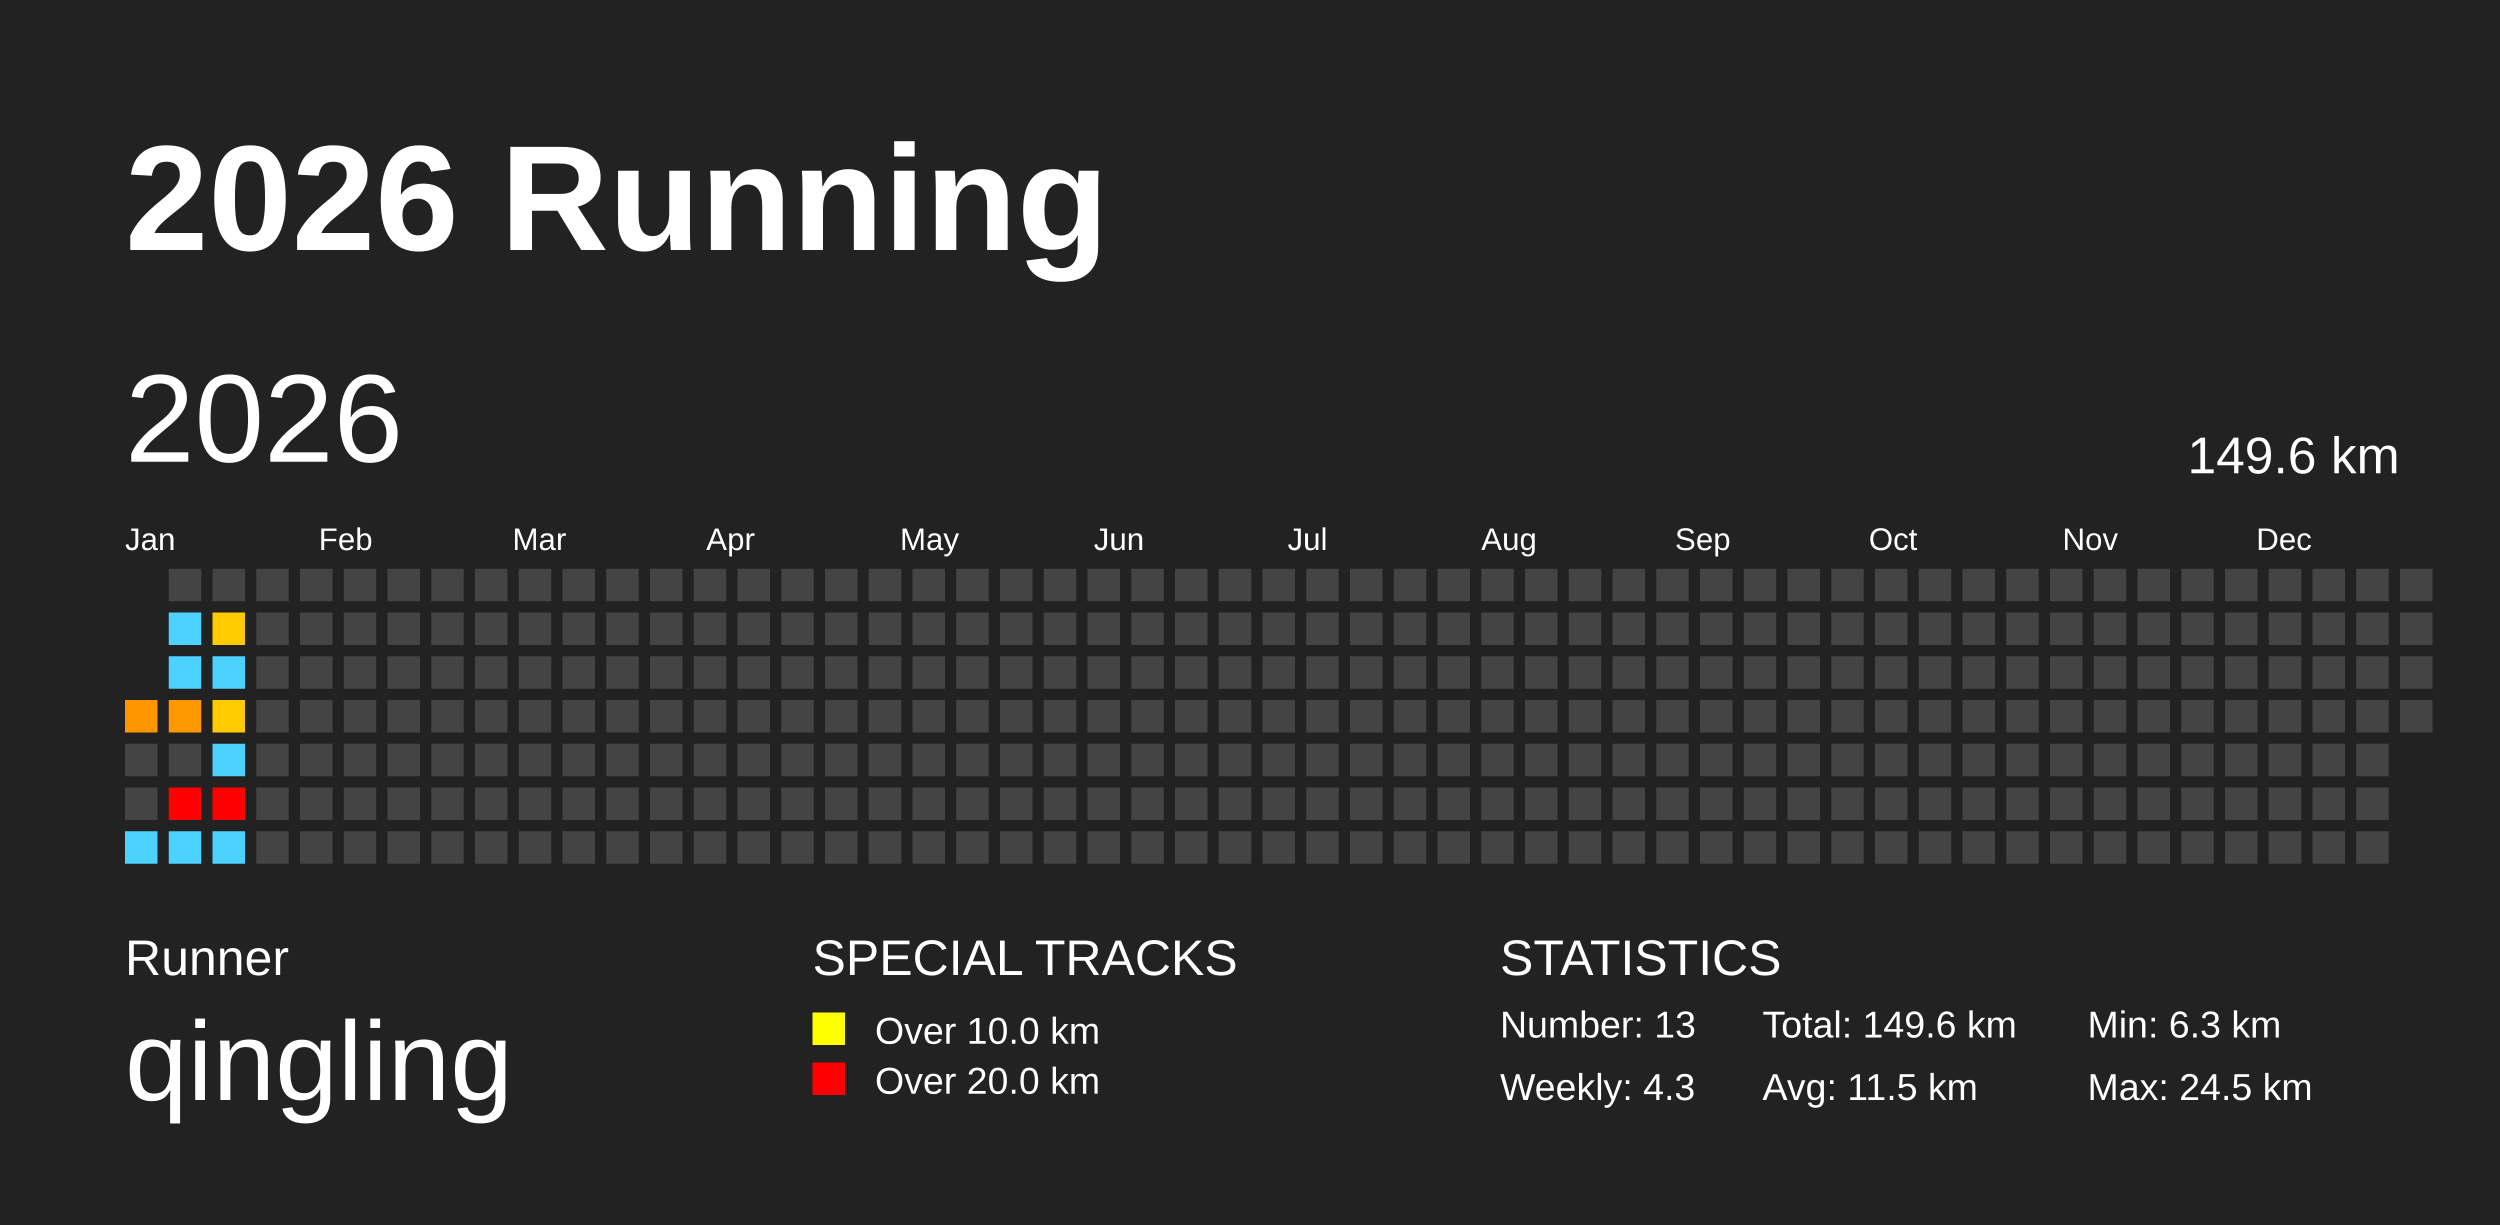
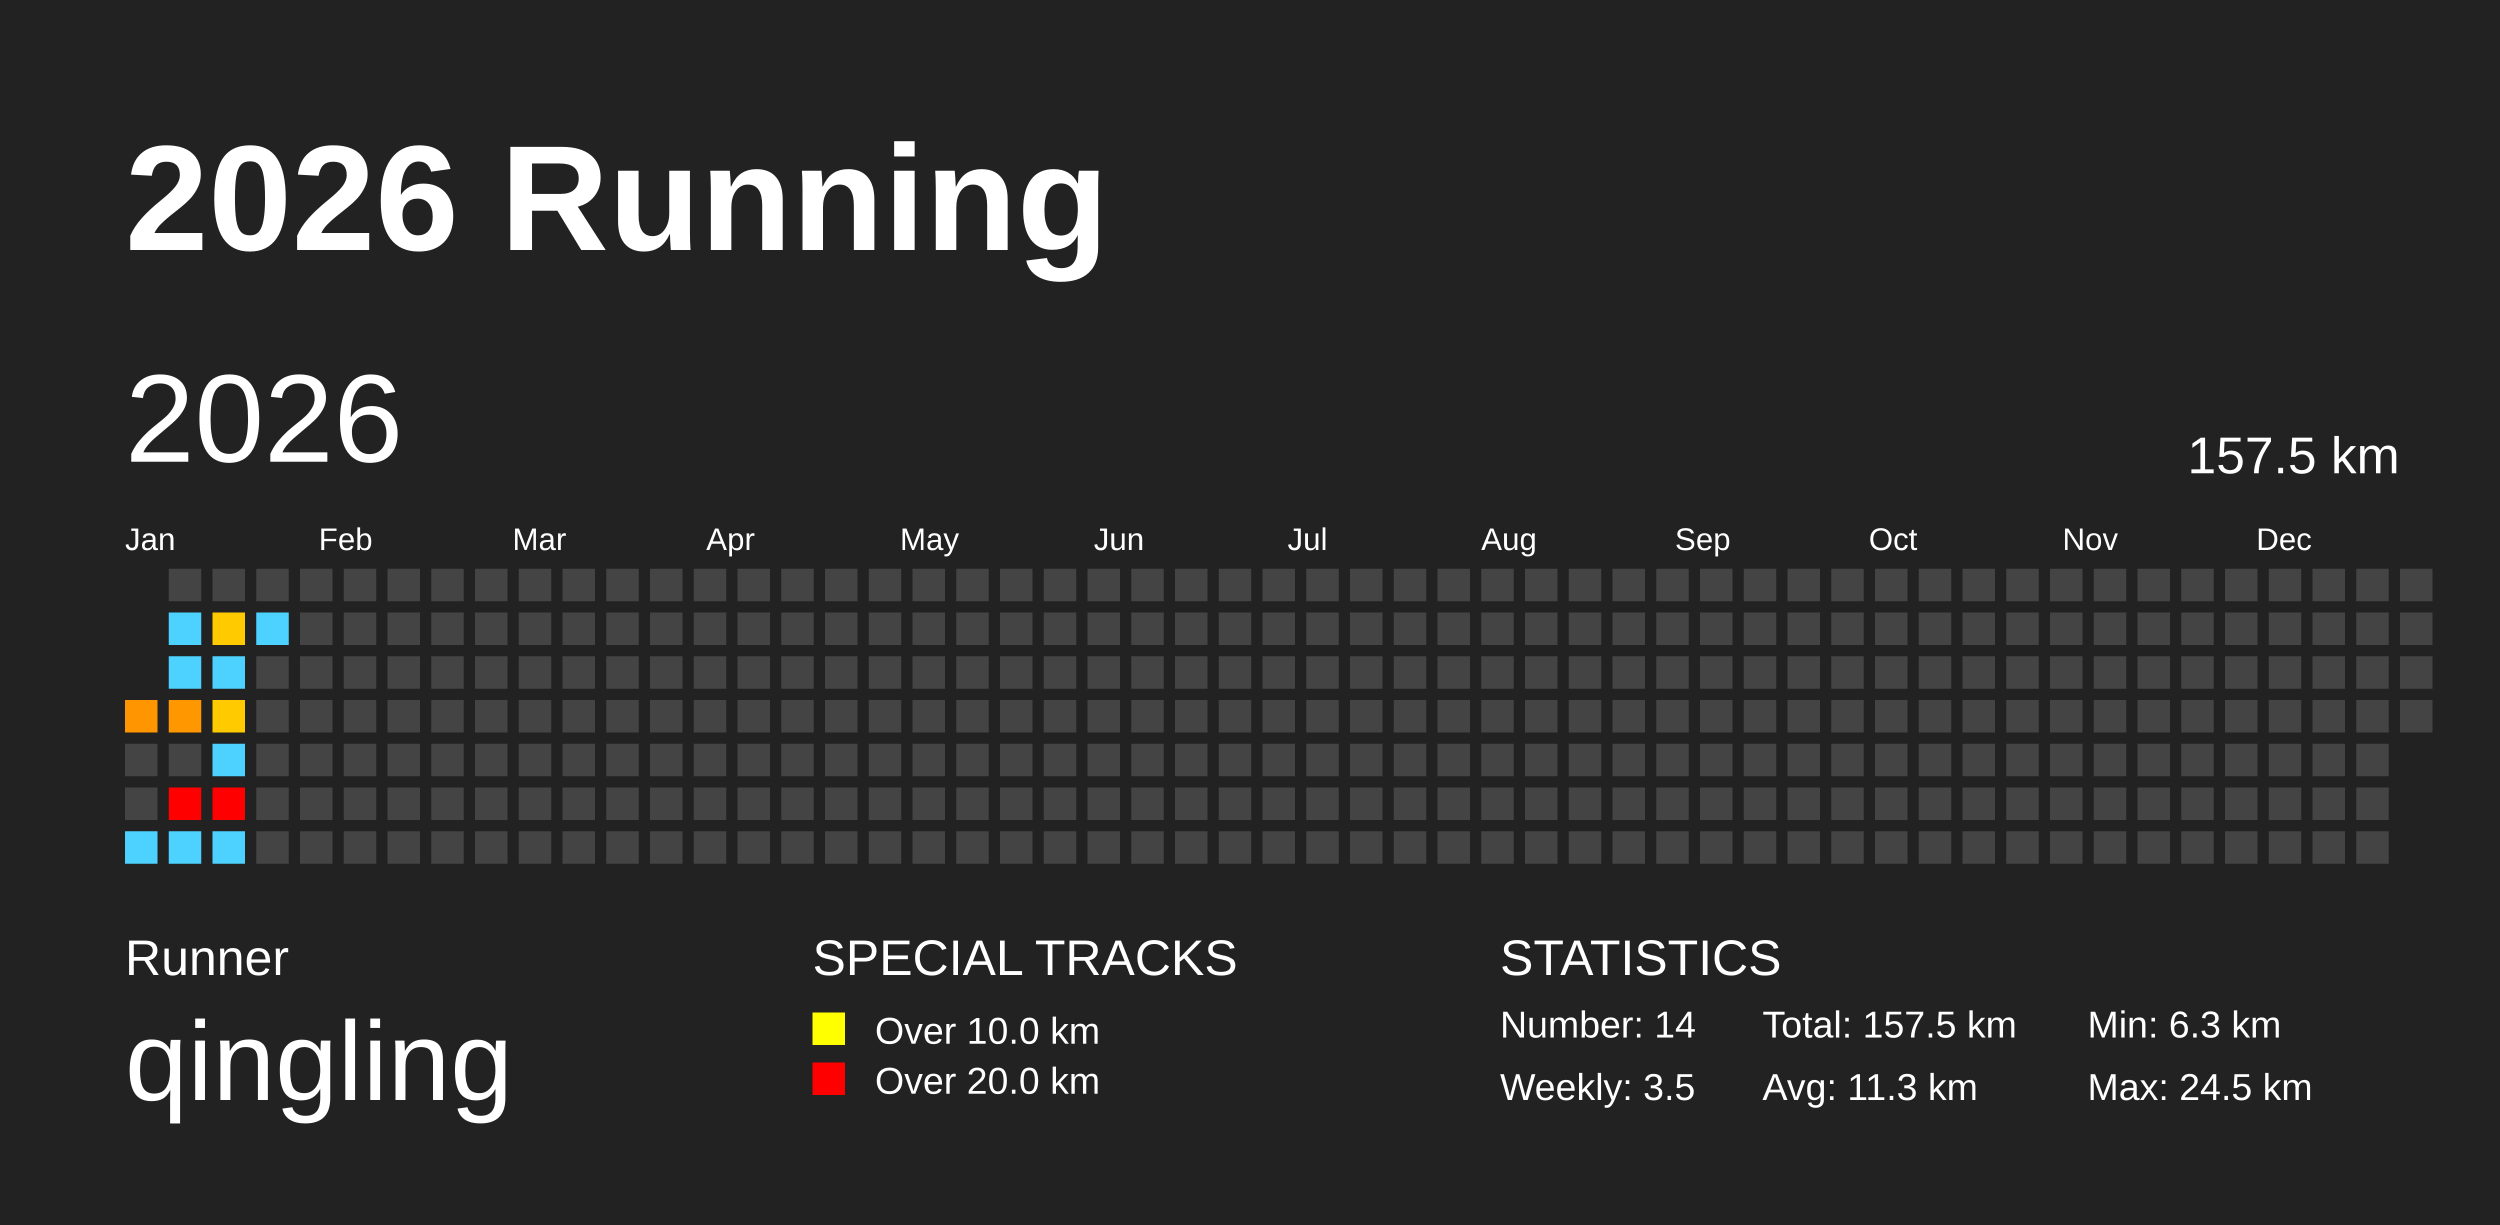
<svg xmlns="http://www.w3.org/2000/svg" baseProfile="full" height="98mm" version="1.1" viewBox="0,0,200,98" width="200mm">
  <defs />
  <rect fill="#222222" height="98" width="200" x="0" y="0" />
  <text fill="#FFFFFF" style="font-size:12px; font-family:Arial; font-weight:bold;" x="10" y="20">2026 Running</text>
  <text fill="#FFFFFF" style="font-size:4px; font-family:Arial" x="10" y="78">Runner</text>
  <text fill="#FFFFFF" style="font-size:9px; font-family:Arial" x="10" y="88">qingling</text>
  <text fill="#FFFFFF" style="font-size:4px; font-family:Arial" x="65" y="78">SPECIAL TRACKS</text>
  <rect fill="yellow" height="2.6" width="2.6" x="65" y="81" />
  <text fill="#FFFFFF" style="font-size:3px; font-family:Arial" x="70" y="83.5">Over 10.0 km</text>
  <rect fill="red" height="2.6" width="2.6" x="65" y="85" />
  <text fill="#FFFFFF" style="font-size:3px; font-family:Arial" x="70" y="87.5">Over 20.0 km</text>
  <text fill="#FFFFFF" style="font-size:4px; font-family:Arial" x="120" y="78">STATISTICS</text>
-   <text fill="#FFFFFF" style="font-size:3px; font-family:Arial" x="120" y="83">Number: 13</text>
-   <text fill="#FFFFFF" style="font-size:3px; font-family:Arial" x="120" y="88">Weekly: 4.3</text>
-   <text fill="#FFFFFF" style="font-size:3px; font-family:Arial" x="141" y="83">Total: 149.6 km</text>
-   <text fill="#FFFFFF" style="font-size:3px; font-family:Arial" x="141" y="88">Avg: 11.5 km</text>
+   <text fill="#FFFFFF" style="font-size:3px; font-family:Arial" x="120" y="83">Number: 14</text>
+   <text fill="#FFFFFF" style="font-size:3px; font-family:Arial" x="120" y="88">Weekly: 3.5</text>
+   <text fill="#FFFFFF" style="font-size:3px; font-family:Arial" x="141" y="83">Total: 157.5 km</text>
+   <text fill="#FFFFFF" style="font-size:3px; font-family:Arial" x="141" y="88">Avg: 11.3 km</text>
  <text fill="#FFFFFF" style="font-size:3px; font-family:Arial" x="167" y="83">Min: 6.3 km</text>
  <text fill="#FFFFFF" style="font-size:3px; font-family:Arial" x="167" y="88">Max: 24.5 km</text>
  <text dominant-baseline="hanging" fill="#FFFFFF" style="font-size:10.0px; font-family:Arial;" x="10" y="30">2026</text>
-   <text dominant-baseline="hanging" fill="#FFFFFF" style="font-size:4.125px; font-family:Arial;" x="175" y="35">149.6 km</text>
+   <text dominant-baseline="hanging" fill="#FFFFFF" style="font-size:4.125px; font-family:Arial;" x="175" y="35">157.5 km</text>
  <text fill="#FFFFFF" style="font-size:2.5px; font-family:Arial" x="10.0" y="44">Jan</text>
  <text fill="#FFFFFF" style="font-size:2.5px; font-family:Arial" x="25.5" y="44">Feb</text>
  <text fill="#FFFFFF" style="font-size:2.5px; font-family:Arial" x="41.0" y="44">Mar</text>
  <text fill="#FFFFFF" style="font-size:2.5px; font-family:Arial" x="56.5" y="44">Apr</text>
  <text fill="#FFFFFF" style="font-size:2.5px; font-family:Arial" x="72.0" y="44">May</text>
  <text fill="#FFFFFF" style="font-size:2.5px; font-family:Arial" x="87.5" y="44">Jun</text>
  <text fill="#FFFFFF" style="font-size:2.5px; font-family:Arial" x="103.0" y="44">Jul</text>
  <text fill="#FFFFFF" style="font-size:2.5px; font-family:Arial" x="118.5" y="44">Aug</text>
  <text fill="#FFFFFF" style="font-size:2.5px; font-family:Arial" x="134.0" y="44">Sep</text>
  <text fill="#FFFFFF" style="font-size:2.5px; font-family:Arial" x="149.5" y="44">Oct</text>
  <text fill="#FFFFFF" style="font-size:2.5px; font-family:Arial" x="165.0" y="44">Nov</text>
  <text fill="#FFFFFF" style="font-size:2.5px; font-family:Arial" x="180.5" y="44">Dec</text>
  <rect fill="#ff9500" height="2.6" width="2.6" x="10.0" y="56.0" />
  <rect fill="#444444" height="2.6" width="2.6" x="10.0" y="59.5" />
  <rect fill="#444444" height="2.6" width="2.6" x="10.0" y="63.0" />
  <rect fill="#4dd2ff" height="2.6" width="2.6" x="10.0" y="66.5" />
  <rect fill="#444444" height="2.6" width="2.6" x="13.5" y="45.5" />
  <rect fill="#4dd2ff" height="2.6" width="2.6" x="13.5" y="49.0" />
  <rect fill="#4dd2ff" height="2.6" width="2.6" x="13.5" y="52.5" />
  <rect fill="#ff9700" height="2.6" width="2.6" x="13.5" y="56.0" />
  <rect fill="#444444" height="2.6" width="2.6" x="13.5" y="59.5" />
  <rect fill="red" height="2.6" width="2.6" x="13.5" y="63.0" />
  <rect fill="#4dd2ff" height="2.6" width="2.6" x="13.5" y="66.5" />
  <rect fill="#444444" height="2.6" width="2.6" x="17.0" y="45.5" />
  <rect fill="#ffcb00" height="2.6" width="2.6" x="17.0" y="49.0" />
  <rect fill="#4dd2ff" height="2.6" width="2.6" x="17.0" y="52.5" />
  <rect fill="#ffcb00" height="2.6" width="2.6" x="17.0" y="56.0" />
  <rect fill="#4dd2ff" height="2.6" width="2.6" x="17.0" y="59.5" />
  <rect fill="red" height="2.6" width="2.6" x="17.0" y="63.0" />
  <rect fill="#4dd2ff" height="2.6" width="2.6" x="17.0" y="66.5" />
  <rect fill="#444444" height="2.6" width="2.6" x="20.5" y="45.5" />
-   <rect fill="#444444" height="2.6" width="2.6" x="20.5" y="49.0" />
+   <rect fill="#4dd2ff" height="2.6" width="2.6" x="20.5" y="49.0" />
  <rect fill="#444444" height="2.6" width="2.6" x="20.5" y="52.5" />
  <rect fill="#444444" height="2.6" width="2.6" x="20.5" y="56.0" />
  <rect fill="#444444" height="2.6" width="2.6" x="20.5" y="59.5" />
  <rect fill="#444444" height="2.6" width="2.6" x="20.5" y="63.0" />
  <rect fill="#444444" height="2.6" width="2.6" x="20.5" y="66.5" />
  <rect fill="#444444" height="2.6" width="2.6" x="24.0" y="45.5" />
  <rect fill="#444444" height="2.6" width="2.6" x="24.0" y="49.0" />
  <rect fill="#444444" height="2.6" width="2.6" x="24.0" y="52.5" />
  <rect fill="#444444" height="2.6" width="2.6" x="24.0" y="56.0" />
  <rect fill="#444444" height="2.6" width="2.6" x="24.0" y="59.5" />
  <rect fill="#444444" height="2.6" width="2.6" x="24.0" y="63.0" />
  <rect fill="#444444" height="2.6" width="2.6" x="24.0" y="66.5" />
  <rect fill="#444444" height="2.6" width="2.6" x="27.5" y="45.5" />
  <rect fill="#444444" height="2.6" width="2.6" x="27.5" y="49.0" />
  <rect fill="#444444" height="2.6" width="2.6" x="27.5" y="52.5" />
  <rect fill="#444444" height="2.6" width="2.6" x="27.5" y="56.0" />
  <rect fill="#444444" height="2.6" width="2.6" x="27.5" y="59.5" />
  <rect fill="#444444" height="2.6" width="2.6" x="27.5" y="63.0" />
  <rect fill="#444444" height="2.6" width="2.6" x="27.5" y="66.5" />
  <rect fill="#444444" height="2.6" width="2.6" x="31.0" y="45.5" />
  <rect fill="#444444" height="2.6" width="2.6" x="31.0" y="49.0" />
  <rect fill="#444444" height="2.6" width="2.6" x="31.0" y="52.5" />
  <rect fill="#444444" height="2.6" width="2.6" x="31.0" y="56.0" />
  <rect fill="#444444" height="2.6" width="2.6" x="31.0" y="59.5" />
  <rect fill="#444444" height="2.6" width="2.6" x="31.0" y="63.0" />
  <rect fill="#444444" height="2.6" width="2.6" x="31.0" y="66.5" />
  <rect fill="#444444" height="2.6" width="2.6" x="34.5" y="45.5" />
  <rect fill="#444444" height="2.6" width="2.6" x="34.5" y="49.0" />
  <rect fill="#444444" height="2.6" width="2.6" x="34.5" y="52.5" />
  <rect fill="#444444" height="2.6" width="2.6" x="34.5" y="56.0" />
  <rect fill="#444444" height="2.6" width="2.6" x="34.5" y="59.5" />
  <rect fill="#444444" height="2.6" width="2.6" x="34.5" y="63.0" />
  <rect fill="#444444" height="2.6" width="2.6" x="34.5" y="66.5" />
  <rect fill="#444444" height="2.6" width="2.6" x="38.0" y="45.5" />
  <rect fill="#444444" height="2.6" width="2.6" x="38.0" y="49.0" />
  <rect fill="#444444" height="2.6" width="2.6" x="38.0" y="52.5" />
  <rect fill="#444444" height="2.6" width="2.6" x="38.0" y="56.0" />
  <rect fill="#444444" height="2.6" width="2.6" x="38.0" y="59.5" />
  <rect fill="#444444" height="2.6" width="2.6" x="38.0" y="63.0" />
  <rect fill="#444444" height="2.6" width="2.6" x="38.0" y="66.5" />
  <rect fill="#444444" height="2.6" width="2.6" x="41.5" y="45.5" />
  <rect fill="#444444" height="2.6" width="2.6" x="41.5" y="49.0" />
  <rect fill="#444444" height="2.6" width="2.6" x="41.5" y="52.5" />
  <rect fill="#444444" height="2.6" width="2.6" x="41.5" y="56.0" />
  <rect fill="#444444" height="2.6" width="2.6" x="41.5" y="59.5" />
  <rect fill="#444444" height="2.6" width="2.6" x="41.5" y="63.0" />
  <rect fill="#444444" height="2.6" width="2.6" x="41.5" y="66.5" />
  <rect fill="#444444" height="2.6" width="2.6" x="45.0" y="45.5" />
  <rect fill="#444444" height="2.6" width="2.6" x="45.0" y="49.0" />
  <rect fill="#444444" height="2.6" width="2.6" x="45.0" y="52.5" />
  <rect fill="#444444" height="2.6" width="2.6" x="45.0" y="56.0" />
  <rect fill="#444444" height="2.6" width="2.6" x="45.0" y="59.5" />
  <rect fill="#444444" height="2.6" width="2.6" x="45.0" y="63.0" />
  <rect fill="#444444" height="2.6" width="2.6" x="45.0" y="66.5" />
  <rect fill="#444444" height="2.6" width="2.6" x="48.5" y="45.5" />
  <rect fill="#444444" height="2.6" width="2.6" x="48.5" y="49.0" />
  <rect fill="#444444" height="2.6" width="2.6" x="48.5" y="52.5" />
  <rect fill="#444444" height="2.6" width="2.6" x="48.5" y="56.0" />
  <rect fill="#444444" height="2.6" width="2.6" x="48.5" y="59.5" />
  <rect fill="#444444" height="2.6" width="2.6" x="48.5" y="63.0" />
  <rect fill="#444444" height="2.6" width="2.6" x="48.5" y="66.5" />
  <rect fill="#444444" height="2.6" width="2.6" x="52.0" y="45.5" />
  <rect fill="#444444" height="2.6" width="2.6" x="52.0" y="49.0" />
  <rect fill="#444444" height="2.6" width="2.6" x="52.0" y="52.5" />
  <rect fill="#444444" height="2.6" width="2.6" x="52.0" y="56.0" />
  <rect fill="#444444" height="2.6" width="2.6" x="52.0" y="59.5" />
  <rect fill="#444444" height="2.6" width="2.6" x="52.0" y="63.0" />
  <rect fill="#444444" height="2.6" width="2.6" x="52.0" y="66.5" />
  <rect fill="#444444" height="2.6" width="2.6" x="55.5" y="45.5" />
  <rect fill="#444444" height="2.6" width="2.6" x="55.5" y="49.0" />
  <rect fill="#444444" height="2.6" width="2.6" x="55.5" y="52.5" />
  <rect fill="#444444" height="2.6" width="2.6" x="55.5" y="56.0" />
  <rect fill="#444444" height="2.6" width="2.6" x="55.5" y="59.5" />
  <rect fill="#444444" height="2.6" width="2.6" x="55.5" y="63.0" />
  <rect fill="#444444" height="2.6" width="2.6" x="55.5" y="66.5" />
  <rect fill="#444444" height="2.6" width="2.6" x="59.0" y="45.5" />
  <rect fill="#444444" height="2.6" width="2.6" x="59.0" y="49.0" />
  <rect fill="#444444" height="2.6" width="2.6" x="59.0" y="52.5" />
  <rect fill="#444444" height="2.6" width="2.6" x="59.0" y="56.0" />
  <rect fill="#444444" height="2.6" width="2.6" x="59.0" y="59.5" />
  <rect fill="#444444" height="2.6" width="2.6" x="59.0" y="63.0" />
  <rect fill="#444444" height="2.6" width="2.6" x="59.0" y="66.5" />
  <rect fill="#444444" height="2.6" width="2.6" x="62.5" y="45.5" />
  <rect fill="#444444" height="2.6" width="2.6" x="62.5" y="49.0" />
  <rect fill="#444444" height="2.6" width="2.6" x="62.5" y="52.5" />
  <rect fill="#444444" height="2.6" width="2.6" x="62.5" y="56.0" />
  <rect fill="#444444" height="2.6" width="2.6" x="62.5" y="59.5" />
  <rect fill="#444444" height="2.6" width="2.6" x="62.5" y="63.0" />
  <rect fill="#444444" height="2.6" width="2.6" x="62.5" y="66.5" />
  <rect fill="#444444" height="2.6" width="2.6" x="66.0" y="45.5" />
  <rect fill="#444444" height="2.6" width="2.6" x="66.0" y="49.0" />
  <rect fill="#444444" height="2.6" width="2.6" x="66.0" y="52.5" />
  <rect fill="#444444" height="2.6" width="2.6" x="66.0" y="56.0" />
  <rect fill="#444444" height="2.6" width="2.6" x="66.0" y="59.5" />
  <rect fill="#444444" height="2.6" width="2.6" x="66.0" y="63.0" />
  <rect fill="#444444" height="2.6" width="2.6" x="66.0" y="66.5" />
  <rect fill="#444444" height="2.6" width="2.6" x="69.5" y="45.5" />
  <rect fill="#444444" height="2.6" width="2.6" x="69.5" y="49.0" />
  <rect fill="#444444" height="2.6" width="2.6" x="69.5" y="52.5" />
  <rect fill="#444444" height="2.6" width="2.6" x="69.5" y="56.0" />
  <rect fill="#444444" height="2.6" width="2.6" x="69.5" y="59.5" />
  <rect fill="#444444" height="2.6" width="2.6" x="69.5" y="63.0" />
  <rect fill="#444444" height="2.6" width="2.6" x="69.5" y="66.5" />
  <rect fill="#444444" height="2.6" width="2.6" x="73.0" y="45.5" />
  <rect fill="#444444" height="2.6" width="2.6" x="73.0" y="49.0" />
  <rect fill="#444444" height="2.6" width="2.6" x="73.0" y="52.5" />
  <rect fill="#444444" height="2.6" width="2.6" x="73.0" y="56.0" />
  <rect fill="#444444" height="2.6" width="2.6" x="73.0" y="59.5" />
  <rect fill="#444444" height="2.6" width="2.6" x="73.0" y="63.0" />
  <rect fill="#444444" height="2.6" width="2.6" x="73.0" y="66.5" />
  <rect fill="#444444" height="2.6" width="2.6" x="76.5" y="45.5" />
  <rect fill="#444444" height="2.6" width="2.6" x="76.5" y="49.0" />
  <rect fill="#444444" height="2.6" width="2.6" x="76.5" y="52.5" />
  <rect fill="#444444" height="2.6" width="2.6" x="76.5" y="56.0" />
  <rect fill="#444444" height="2.6" width="2.6" x="76.5" y="59.5" />
  <rect fill="#444444" height="2.6" width="2.6" x="76.5" y="63.0" />
  <rect fill="#444444" height="2.6" width="2.6" x="76.5" y="66.5" />
  <rect fill="#444444" height="2.6" width="2.6" x="80.0" y="45.5" />
  <rect fill="#444444" height="2.6" width="2.6" x="80.0" y="49.0" />
  <rect fill="#444444" height="2.6" width="2.6" x="80.0" y="52.5" />
  <rect fill="#444444" height="2.6" width="2.6" x="80.0" y="56.0" />
  <rect fill="#444444" height="2.6" width="2.6" x="80.0" y="59.5" />
  <rect fill="#444444" height="2.6" width="2.6" x="80.0" y="63.0" />
  <rect fill="#444444" height="2.6" width="2.6" x="80.0" y="66.5" />
  <rect fill="#444444" height="2.6" width="2.6" x="83.5" y="45.5" />
  <rect fill="#444444" height="2.6" width="2.6" x="83.5" y="49.0" />
  <rect fill="#444444" height="2.6" width="2.6" x="83.5" y="52.5" />
  <rect fill="#444444" height="2.6" width="2.6" x="83.5" y="56.0" />
  <rect fill="#444444" height="2.6" width="2.6" x="83.5" y="59.5" />
  <rect fill="#444444" height="2.6" width="2.6" x="83.5" y="63.0" />
  <rect fill="#444444" height="2.6" width="2.6" x="83.5" y="66.5" />
  <rect fill="#444444" height="2.6" width="2.6" x="87.0" y="45.5" />
  <rect fill="#444444" height="2.6" width="2.6" x="87.0" y="49.0" />
  <rect fill="#444444" height="2.6" width="2.6" x="87.0" y="52.5" />
  <rect fill="#444444" height="2.6" width="2.6" x="87.0" y="56.0" />
  <rect fill="#444444" height="2.6" width="2.6" x="87.0" y="59.5" />
  <rect fill="#444444" height="2.6" width="2.6" x="87.0" y="63.0" />
  <rect fill="#444444" height="2.6" width="2.6" x="87.0" y="66.5" />
  <rect fill="#444444" height="2.6" width="2.6" x="90.5" y="45.5" />
  <rect fill="#444444" height="2.6" width="2.6" x="90.5" y="49.0" />
  <rect fill="#444444" height="2.6" width="2.6" x="90.5" y="52.5" />
  <rect fill="#444444" height="2.6" width="2.6" x="90.5" y="56.0" />
  <rect fill="#444444" height="2.6" width="2.6" x="90.5" y="59.5" />
  <rect fill="#444444" height="2.6" width="2.6" x="90.5" y="63.0" />
  <rect fill="#444444" height="2.6" width="2.6" x="90.5" y="66.5" />
  <rect fill="#444444" height="2.6" width="2.6" x="94.0" y="45.5" />
  <rect fill="#444444" height="2.6" width="2.6" x="94.0" y="49.0" />
  <rect fill="#444444" height="2.6" width="2.6" x="94.0" y="52.5" />
  <rect fill="#444444" height="2.6" width="2.6" x="94.0" y="56.0" />
  <rect fill="#444444" height="2.6" width="2.6" x="94.0" y="59.5" />
  <rect fill="#444444" height="2.6" width="2.6" x="94.0" y="63.0" />
  <rect fill="#444444" height="2.6" width="2.6" x="94.0" y="66.5" />
  <rect fill="#444444" height="2.6" width="2.6" x="97.5" y="45.5" />
  <rect fill="#444444" height="2.6" width="2.6" x="97.5" y="49.0" />
  <rect fill="#444444" height="2.6" width="2.6" x="97.5" y="52.5" />
  <rect fill="#444444" height="2.6" width="2.6" x="97.5" y="56.0" />
  <rect fill="#444444" height="2.6" width="2.6" x="97.5" y="59.5" />
  <rect fill="#444444" height="2.6" width="2.6" x="97.5" y="63.0" />
  <rect fill="#444444" height="2.6" width="2.6" x="97.5" y="66.5" />
  <rect fill="#444444" height="2.6" width="2.6" x="101.0" y="45.5" />
  <rect fill="#444444" height="2.6" width="2.6" x="101.0" y="49.0" />
  <rect fill="#444444" height="2.6" width="2.6" x="101.0" y="52.5" />
  <rect fill="#444444" height="2.6" width="2.6" x="101.0" y="56.0" />
  <rect fill="#444444" height="2.6" width="2.6" x="101.0" y="59.5" />
  <rect fill="#444444" height="2.6" width="2.6" x="101.0" y="63.0" />
  <rect fill="#444444" height="2.6" width="2.6" x="101.0" y="66.5" />
  <rect fill="#444444" height="2.6" width="2.6" x="104.5" y="45.5" />
  <rect fill="#444444" height="2.6" width="2.6" x="104.5" y="49.0" />
  <rect fill="#444444" height="2.6" width="2.6" x="104.5" y="52.5" />
  <rect fill="#444444" height="2.6" width="2.6" x="104.5" y="56.0" />
  <rect fill="#444444" height="2.6" width="2.6" x="104.5" y="59.5" />
  <rect fill="#444444" height="2.6" width="2.6" x="104.5" y="63.0" />
  <rect fill="#444444" height="2.6" width="2.6" x="104.5" y="66.5" />
  <rect fill="#444444" height="2.6" width="2.6" x="108.0" y="45.5" />
  <rect fill="#444444" height="2.6" width="2.6" x="108.0" y="49.0" />
  <rect fill="#444444" height="2.6" width="2.6" x="108.0" y="52.5" />
  <rect fill="#444444" height="2.6" width="2.6" x="108.0" y="56.0" />
  <rect fill="#444444" height="2.6" width="2.6" x="108.0" y="59.5" />
  <rect fill="#444444" height="2.6" width="2.6" x="108.0" y="63.0" />
  <rect fill="#444444" height="2.6" width="2.6" x="108.0" y="66.5" />
  <rect fill="#444444" height="2.6" width="2.6" x="111.5" y="45.5" />
  <rect fill="#444444" height="2.6" width="2.6" x="111.5" y="49.0" />
  <rect fill="#444444" height="2.6" width="2.6" x="111.5" y="52.5" />
  <rect fill="#444444" height="2.6" width="2.6" x="111.5" y="56.0" />
  <rect fill="#444444" height="2.6" width="2.6" x="111.5" y="59.5" />
  <rect fill="#444444" height="2.6" width="2.6" x="111.5" y="63.0" />
  <rect fill="#444444" height="2.6" width="2.6" x="111.5" y="66.5" />
  <rect fill="#444444" height="2.6" width="2.6" x="115.0" y="45.5" />
  <rect fill="#444444" height="2.6" width="2.6" x="115.0" y="49.0" />
  <rect fill="#444444" height="2.6" width="2.6" x="115.0" y="52.5" />
  <rect fill="#444444" height="2.6" width="2.6" x="115.0" y="56.0" />
  <rect fill="#444444" height="2.6" width="2.6" x="115.0" y="59.5" />
  <rect fill="#444444" height="2.6" width="2.6" x="115.0" y="63.0" />
  <rect fill="#444444" height="2.6" width="2.6" x="115.0" y="66.5" />
  <rect fill="#444444" height="2.6" width="2.6" x="118.5" y="45.5" />
  <rect fill="#444444" height="2.6" width="2.6" x="118.5" y="49.0" />
  <rect fill="#444444" height="2.6" width="2.6" x="118.5" y="52.5" />
  <rect fill="#444444" height="2.6" width="2.6" x="118.5" y="56.0" />
  <rect fill="#444444" height="2.6" width="2.6" x="118.5" y="59.5" />
  <rect fill="#444444" height="2.6" width="2.6" x="118.5" y="63.0" />
  <rect fill="#444444" height="2.6" width="2.6" x="118.5" y="66.5" />
  <rect fill="#444444" height="2.6" width="2.6" x="122.0" y="45.5" />
  <rect fill="#444444" height="2.6" width="2.6" x="122.0" y="49.0" />
  <rect fill="#444444" height="2.6" width="2.6" x="122.0" y="52.5" />
  <rect fill="#444444" height="2.6" width="2.6" x="122.0" y="56.0" />
  <rect fill="#444444" height="2.6" width="2.6" x="122.0" y="59.5" />
  <rect fill="#444444" height="2.6" width="2.6" x="122.0" y="63.0" />
  <rect fill="#444444" height="2.6" width="2.6" x="122.0" y="66.5" />
  <rect fill="#444444" height="2.6" width="2.6" x="125.5" y="45.5" />
  <rect fill="#444444" height="2.6" width="2.6" x="125.5" y="49.0" />
  <rect fill="#444444" height="2.6" width="2.6" x="125.5" y="52.5" />
  <rect fill="#444444" height="2.6" width="2.6" x="125.5" y="56.0" />
  <rect fill="#444444" height="2.6" width="2.6" x="125.5" y="59.5" />
  <rect fill="#444444" height="2.6" width="2.6" x="125.5" y="63.0" />
  <rect fill="#444444" height="2.6" width="2.6" x="125.5" y="66.5" />
  <rect fill="#444444" height="2.6" width="2.6" x="129.0" y="45.5" />
  <rect fill="#444444" height="2.6" width="2.6" x="129.0" y="49.0" />
  <rect fill="#444444" height="2.6" width="2.6" x="129.0" y="52.5" />
  <rect fill="#444444" height="2.6" width="2.6" x="129.0" y="56.0" />
  <rect fill="#444444" height="2.6" width="2.6" x="129.0" y="59.5" />
  <rect fill="#444444" height="2.6" width="2.6" x="129.0" y="63.0" />
  <rect fill="#444444" height="2.6" width="2.6" x="129.0" y="66.5" />
  <rect fill="#444444" height="2.6" width="2.6" x="132.5" y="45.5" />
  <rect fill="#444444" height="2.6" width="2.6" x="132.5" y="49.0" />
  <rect fill="#444444" height="2.6" width="2.6" x="132.5" y="52.5" />
  <rect fill="#444444" height="2.6" width="2.6" x="132.5" y="56.0" />
  <rect fill="#444444" height="2.6" width="2.6" x="132.5" y="59.5" />
  <rect fill="#444444" height="2.6" width="2.6" x="132.5" y="63.0" />
  <rect fill="#444444" height="2.6" width="2.6" x="132.5" y="66.5" />
  <rect fill="#444444" height="2.6" width="2.6" x="136.0" y="45.5" />
  <rect fill="#444444" height="2.6" width="2.6" x="136.0" y="49.0" />
  <rect fill="#444444" height="2.6" width="2.6" x="136.0" y="52.5" />
  <rect fill="#444444" height="2.6" width="2.6" x="136.0" y="56.0" />
  <rect fill="#444444" height="2.6" width="2.6" x="136.0" y="59.5" />
  <rect fill="#444444" height="2.6" width="2.6" x="136.0" y="63.0" />
  <rect fill="#444444" height="2.6" width="2.6" x="136.0" y="66.5" />
  <rect fill="#444444" height="2.6" width="2.6" x="139.5" y="45.5" />
  <rect fill="#444444" height="2.6" width="2.6" x="139.5" y="49.0" />
  <rect fill="#444444" height="2.6" width="2.6" x="139.5" y="52.5" />
  <rect fill="#444444" height="2.6" width="2.6" x="139.5" y="56.0" />
  <rect fill="#444444" height="2.6" width="2.6" x="139.5" y="59.5" />
  <rect fill="#444444" height="2.6" width="2.6" x="139.5" y="63.0" />
  <rect fill="#444444" height="2.6" width="2.6" x="139.5" y="66.5" />
  <rect fill="#444444" height="2.6" width="2.6" x="143.0" y="45.5" />
  <rect fill="#444444" height="2.6" width="2.6" x="143.0" y="49.0" />
  <rect fill="#444444" height="2.6" width="2.6" x="143.0" y="52.5" />
  <rect fill="#444444" height="2.6" width="2.6" x="143.0" y="56.0" />
  <rect fill="#444444" height="2.6" width="2.6" x="143.0" y="59.5" />
  <rect fill="#444444" height="2.6" width="2.6" x="143.0" y="63.0" />
  <rect fill="#444444" height="2.6" width="2.6" x="143.0" y="66.5" />
  <rect fill="#444444" height="2.6" width="2.6" x="146.5" y="45.5" />
  <rect fill="#444444" height="2.6" width="2.6" x="146.5" y="49.0" />
  <rect fill="#444444" height="2.6" width="2.6" x="146.5" y="52.5" />
  <rect fill="#444444" height="2.6" width="2.6" x="146.5" y="56.0" />
  <rect fill="#444444" height="2.6" width="2.6" x="146.5" y="59.5" />
  <rect fill="#444444" height="2.6" width="2.6" x="146.5" y="63.0" />
  <rect fill="#444444" height="2.6" width="2.6" x="146.5" y="66.5" />
  <rect fill="#444444" height="2.6" width="2.6" x="150.0" y="45.5" />
  <rect fill="#444444" height="2.6" width="2.6" x="150.0" y="49.0" />
  <rect fill="#444444" height="2.6" width="2.6" x="150.0" y="52.5" />
  <rect fill="#444444" height="2.6" width="2.6" x="150.0" y="56.0" />
  <rect fill="#444444" height="2.6" width="2.6" x="150.0" y="59.5" />
  <rect fill="#444444" height="2.6" width="2.6" x="150.0" y="63.0" />
  <rect fill="#444444" height="2.6" width="2.6" x="150.0" y="66.5" />
  <rect fill="#444444" height="2.6" width="2.6" x="153.5" y="45.5" />
  <rect fill="#444444" height="2.6" width="2.6" x="153.5" y="49.0" />
  <rect fill="#444444" height="2.6" width="2.6" x="153.5" y="52.5" />
  <rect fill="#444444" height="2.6" width="2.6" x="153.5" y="56.0" />
  <rect fill="#444444" height="2.6" width="2.6" x="153.5" y="59.5" />
  <rect fill="#444444" height="2.6" width="2.6" x="153.5" y="63.0" />
  <rect fill="#444444" height="2.6" width="2.6" x="153.5" y="66.5" />
  <rect fill="#444444" height="2.6" width="2.6" x="157.0" y="45.5" />
  <rect fill="#444444" height="2.6" width="2.6" x="157.0" y="49.0" />
  <rect fill="#444444" height="2.6" width="2.6" x="157.0" y="52.5" />
  <rect fill="#444444" height="2.6" width="2.6" x="157.0" y="56.0" />
  <rect fill="#444444" height="2.6" width="2.6" x="157.0" y="59.5" />
  <rect fill="#444444" height="2.6" width="2.6" x="157.0" y="63.0" />
  <rect fill="#444444" height="2.6" width="2.6" x="157.0" y="66.5" />
  <rect fill="#444444" height="2.6" width="2.6" x="160.5" y="45.5" />
  <rect fill="#444444" height="2.6" width="2.6" x="160.5" y="49.0" />
  <rect fill="#444444" height="2.6" width="2.6" x="160.5" y="52.5" />
  <rect fill="#444444" height="2.6" width="2.6" x="160.5" y="56.0" />
  <rect fill="#444444" height="2.6" width="2.6" x="160.5" y="59.5" />
  <rect fill="#444444" height="2.6" width="2.6" x="160.5" y="63.0" />
  <rect fill="#444444" height="2.6" width="2.6" x="160.5" y="66.5" />
  <rect fill="#444444" height="2.6" width="2.6" x="164.0" y="45.5" />
  <rect fill="#444444" height="2.6" width="2.6" x="164.0" y="49.0" />
  <rect fill="#444444" height="2.6" width="2.6" x="164.0" y="52.5" />
  <rect fill="#444444" height="2.6" width="2.6" x="164.0" y="56.0" />
  <rect fill="#444444" height="2.6" width="2.6" x="164.0" y="59.5" />
  <rect fill="#444444" height="2.6" width="2.6" x="164.0" y="63.0" />
  <rect fill="#444444" height="2.6" width="2.6" x="164.0" y="66.5" />
  <rect fill="#444444" height="2.6" width="2.6" x="167.5" y="45.5" />
  <rect fill="#444444" height="2.6" width="2.6" x="167.5" y="49.0" />
  <rect fill="#444444" height="2.6" width="2.6" x="167.5" y="52.5" />
  <rect fill="#444444" height="2.6" width="2.6" x="167.5" y="56.0" />
  <rect fill="#444444" height="2.6" width="2.6" x="167.5" y="59.5" />
  <rect fill="#444444" height="2.6" width="2.6" x="167.5" y="63.0" />
  <rect fill="#444444" height="2.6" width="2.6" x="167.5" y="66.5" />
  <rect fill="#444444" height="2.6" width="2.6" x="171.0" y="45.5" />
  <rect fill="#444444" height="2.6" width="2.6" x="171.0" y="49.0" />
  <rect fill="#444444" height="2.6" width="2.6" x="171.0" y="52.5" />
  <rect fill="#444444" height="2.6" width="2.6" x="171.0" y="56.0" />
  <rect fill="#444444" height="2.6" width="2.6" x="171.0" y="59.5" />
  <rect fill="#444444" height="2.6" width="2.6" x="171.0" y="63.0" />
  <rect fill="#444444" height="2.6" width="2.6" x="171.0" y="66.5" />
  <rect fill="#444444" height="2.6" width="2.6" x="174.5" y="45.5" />
  <rect fill="#444444" height="2.6" width="2.6" x="174.5" y="49.0" />
  <rect fill="#444444" height="2.6" width="2.6" x="174.5" y="52.5" />
  <rect fill="#444444" height="2.6" width="2.6" x="174.5" y="56.0" />
  <rect fill="#444444" height="2.6" width="2.6" x="174.5" y="59.5" />
  <rect fill="#444444" height="2.6" width="2.6" x="174.5" y="63.0" />
  <rect fill="#444444" height="2.6" width="2.6" x="174.5" y="66.5" />
  <rect fill="#444444" height="2.6" width="2.6" x="178.0" y="45.5" />
  <rect fill="#444444" height="2.6" width="2.6" x="178.0" y="49.0" />
  <rect fill="#444444" height="2.6" width="2.6" x="178.0" y="52.5" />
  <rect fill="#444444" height="2.6" width="2.6" x="178.0" y="56.0" />
  <rect fill="#444444" height="2.6" width="2.6" x="178.0" y="59.5" />
  <rect fill="#444444" height="2.6" width="2.6" x="178.0" y="63.0" />
  <rect fill="#444444" height="2.6" width="2.6" x="178.0" y="66.5" />
  <rect fill="#444444" height="2.6" width="2.6" x="181.5" y="45.5" />
  <rect fill="#444444" height="2.6" width="2.6" x="181.5" y="49.0" />
  <rect fill="#444444" height="2.6" width="2.6" x="181.5" y="52.5" />
  <rect fill="#444444" height="2.6" width="2.6" x="181.5" y="56.0" />
  <rect fill="#444444" height="2.6" width="2.6" x="181.5" y="59.5" />
  <rect fill="#444444" height="2.6" width="2.6" x="181.5" y="63.0" />
  <rect fill="#444444" height="2.6" width="2.6" x="181.5" y="66.5" />
  <rect fill="#444444" height="2.6" width="2.6" x="185.0" y="45.5" />
  <rect fill="#444444" height="2.6" width="2.6" x="185.0" y="49.0" />
  <rect fill="#444444" height="2.6" width="2.6" x="185.0" y="52.5" />
  <rect fill="#444444" height="2.6" width="2.6" x="185.0" y="56.0" />
  <rect fill="#444444" height="2.6" width="2.6" x="185.0" y="59.5" />
  <rect fill="#444444" height="2.6" width="2.6" x="185.0" y="63.0" />
  <rect fill="#444444" height="2.6" width="2.6" x="185.0" y="66.5" />
  <rect fill="#444444" height="2.6" width="2.6" x="188.5" y="45.5" />
  <rect fill="#444444" height="2.6" width="2.6" x="188.5" y="49.0" />
  <rect fill="#444444" height="2.6" width="2.6" x="188.5" y="52.5" />
  <rect fill="#444444" height="2.6" width="2.6" x="188.5" y="56.0" />
  <rect fill="#444444" height="2.6" width="2.6" x="188.5" y="59.5" />
  <rect fill="#444444" height="2.6" width="2.6" x="188.5" y="63.0" />
  <rect fill="#444444" height="2.6" width="2.6" x="188.5" y="66.5" />
  <rect fill="#444444" height="2.6" width="2.6" x="192.0" y="45.5" />
  <rect fill="#444444" height="2.6" width="2.6" x="192.0" y="49.0" />
  <rect fill="#444444" height="2.6" width="2.6" x="192.0" y="52.5" />
  <rect fill="#444444" height="2.6" width="2.6" x="192.0" y="56.0" />
</svg>
